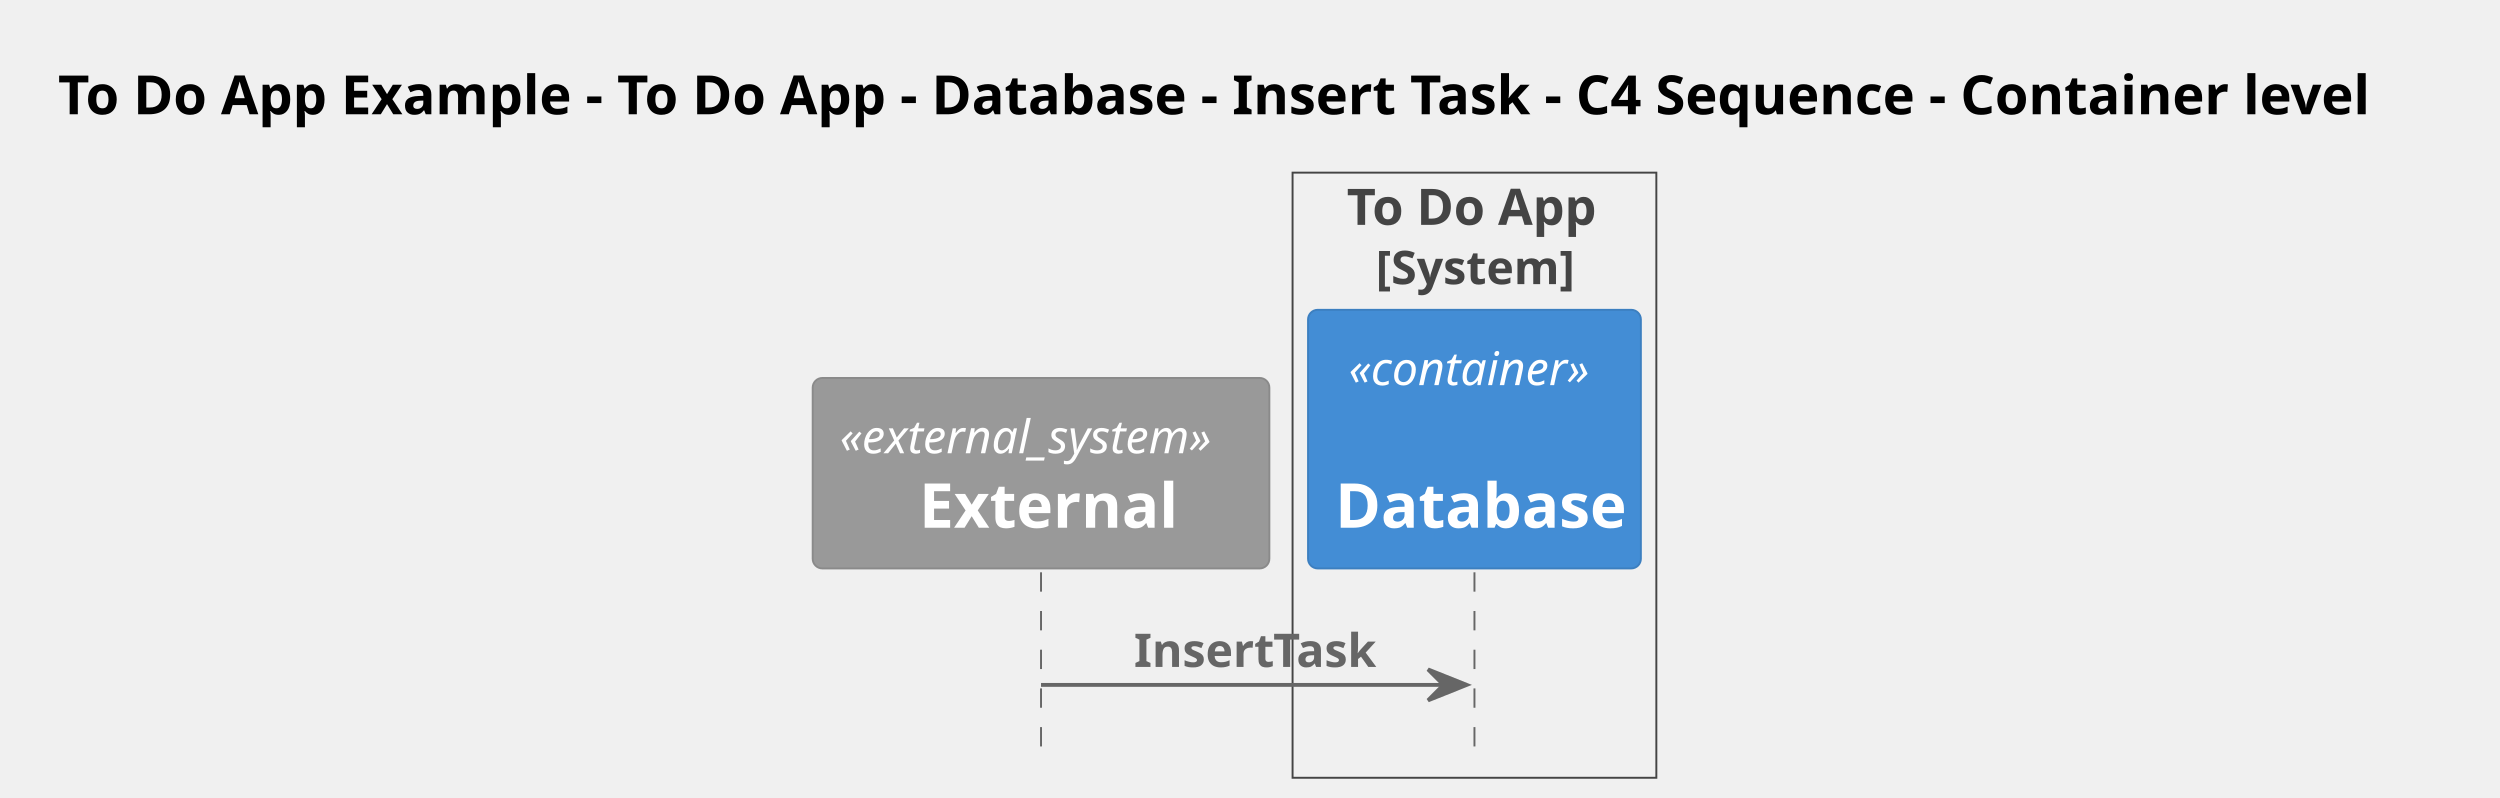
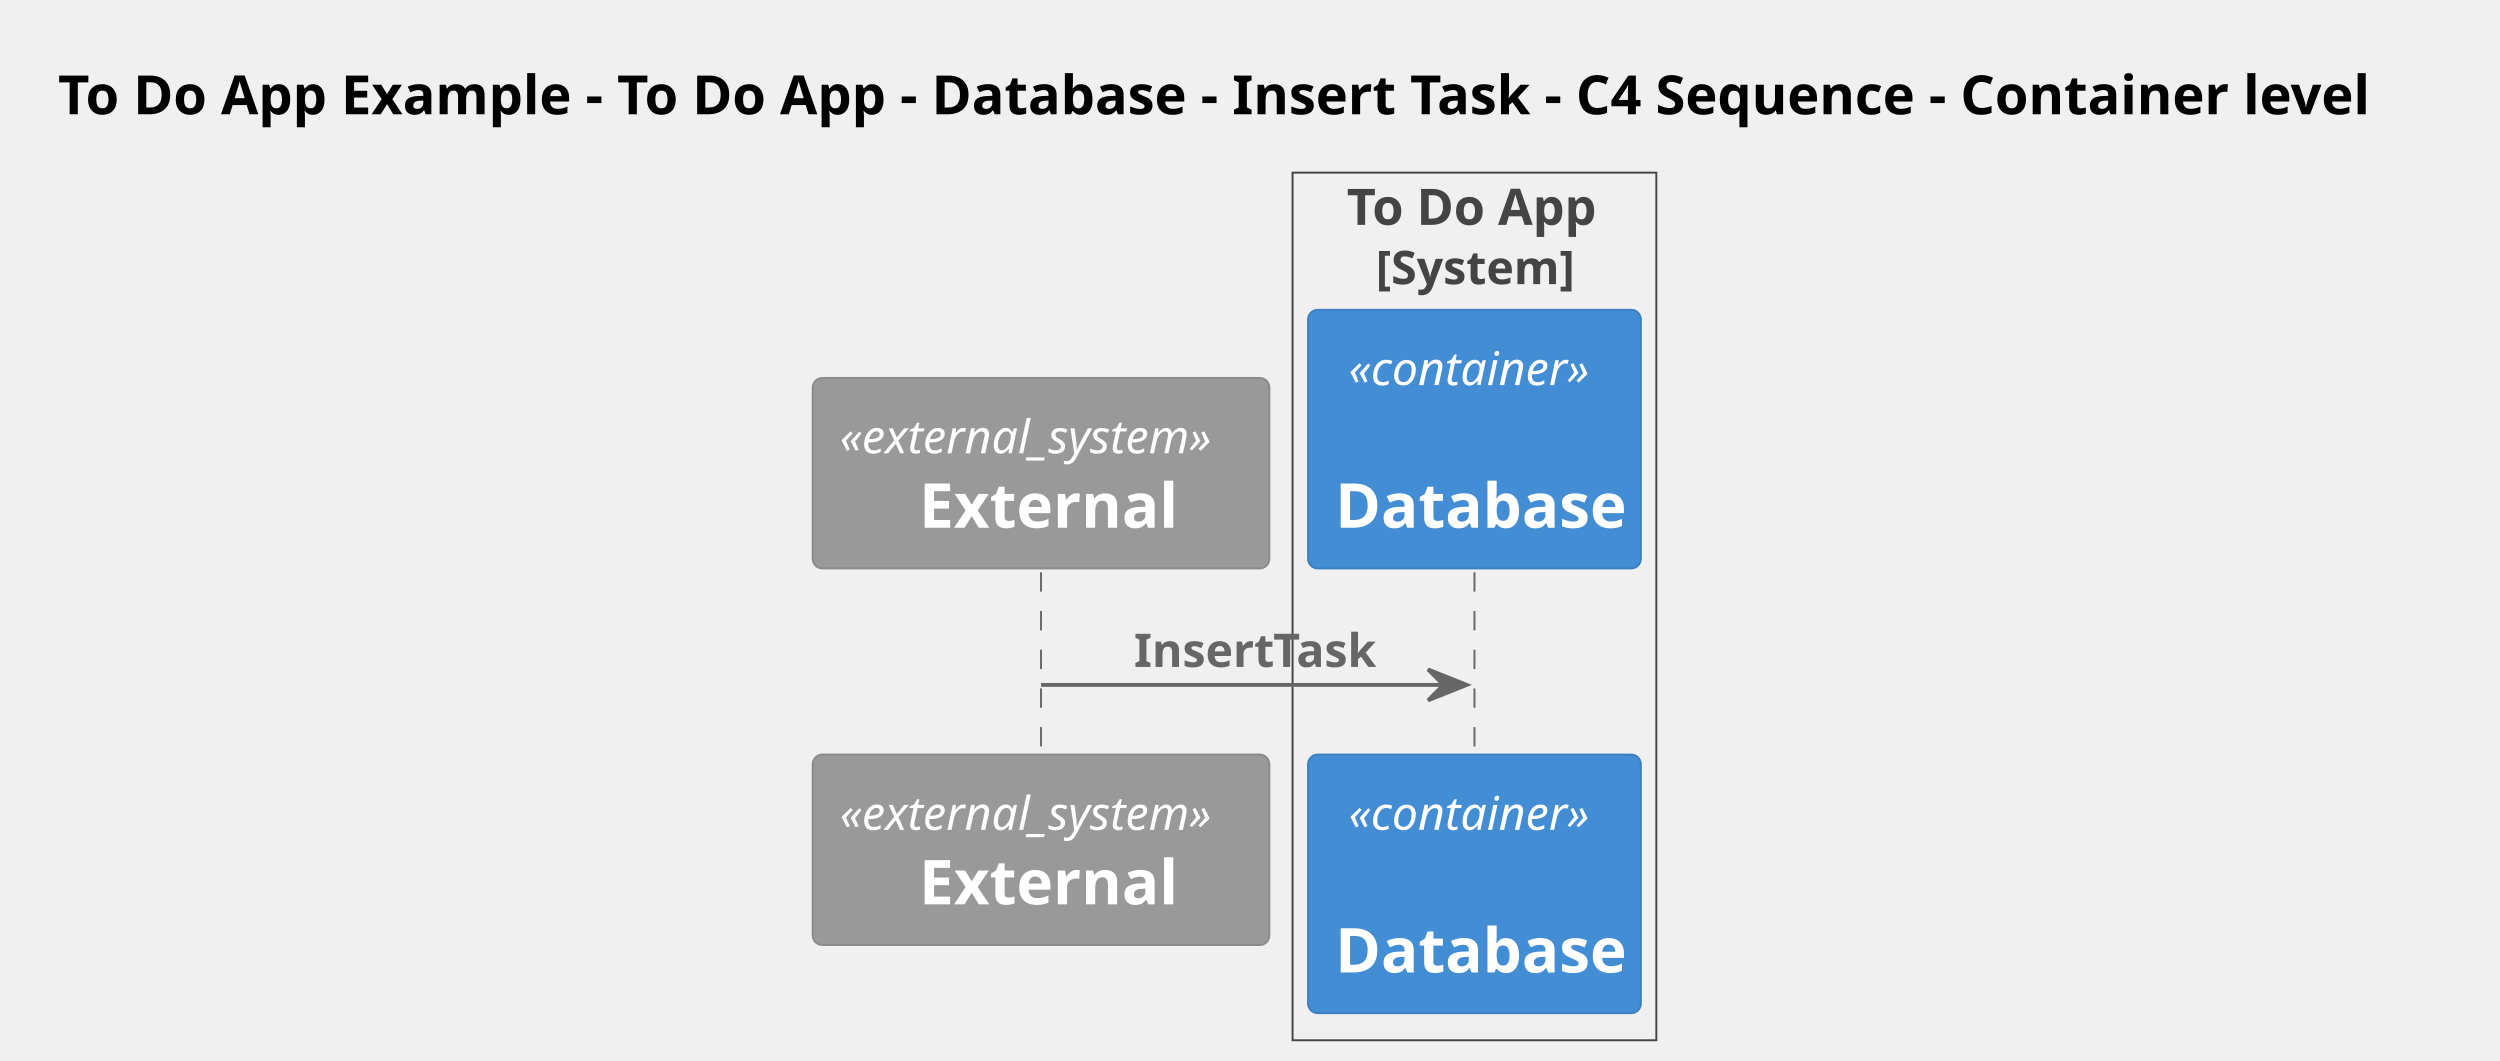
- <svg xmlns="http://www.w3.org/2000/svg" contentStyleType="text/css" height="206px" preserveAspectRatio="none" style="width:646px;height:206px;background:#FFFFFF;" version="1.1" viewBox="0 0 646 206" width="646px" zoomAndPan="magnify">
+ <svg xmlns="http://www.w3.org/2000/svg" contentStyleType="text/css" height="274px" preserveAspectRatio="none" style="width:646px;height:274px;background:#FFFFFF;" version="1.1" viewBox="0 0 646 274" width="646px" zoomAndPan="magnify">
  <defs />
  <g>
-     <rect fill="none" height="156.367" style="stroke:#444444;stroke-width:0.5;" width="94" x="334" y="44.609" />
+     <rect fill="none" height="224.195" style="stroke:#444444;stroke-width:0.5;" width="94" x="334" y="44.609" />
    <text fill="#444444" font-family="sans-serif" font-size="13" font-weight="bold" lengthAdjust="spacing" textLength="66" x="348" y="58.105">To Do App</text>
    <text fill="#444444" font-family="sans-serif" font-size="12" font-weight="bold" lengthAdjust="spacing" textLength="51" x="355.5" y="73.418">[System]</text>
    <text fill="#000000" font-family="sans-serif" font-size="14" font-weight="bold" lengthAdjust="spacing" textLength="613" x="15" y="29.533">To Do App Example - To Do App - Database - Insert Task - C4 Sequence - Container level</text>
    <line style="stroke:#666666;stroke-width:0.5;stroke-dasharray:5.0,5.0;" x1="269" x2="269" y1="147.883" y2="194.977" />
    <line style="stroke:#666666;stroke-width:0.5;stroke-dasharray:5.0,5.0;" x1="381" x2="381" y1="147.883" y2="194.977" />
    <rect fill="#999999" height="49.219" rx="2.5" ry="2.5" style="stroke:#8A8A8A;stroke-width:0.5;" width="118" x="210" y="97.664" />
    <text fill="#FFFFFF" font-family="sans-serif" font-size="12" font-style="italic" lengthAdjust="spacing" textLength="104" x="217" y="117.121">«external_system»</text>
    <text fill="#FFFFFF" font-family="sans-serif" font-size="16" font-weight="bold" lengthAdjust="spacing" textLength="63" x="237.5" y="136.367">External</text>
    <rect fill="#438DD5" height="66.828" rx="2.5" ry="2.5" style="stroke:#3C7FC0;stroke-width:0.5;" width="86" x="338" y="80.055" />
    <text fill="#FFFFFF" font-family="sans-serif" font-size="12" font-style="italic" lengthAdjust="spacing" textLength="65" x="348.5" y="99.512">«container»</text>
    <text fill="#FFFFFF" font-family="sans-serif" font-size="14" lengthAdjust="spacing" textLength="4" x="379" y="116.682"> </text>
    <text fill="#FFFFFF" font-family="sans-serif" font-size="16" font-weight="bold" lengthAdjust="spacing" textLength="72" x="345" y="136.367">Database</text>
+     <rect fill="#999999" height="49.219" rx="2.5" ry="2.5" style="stroke:#8A8A8A;stroke-width:0.5;" width="118" x="210" y="194.977" />
+     <text fill="#FFFFFF" font-family="sans-serif" font-size="12" font-style="italic" lengthAdjust="spacing" textLength="104" x="217" y="214.434">«external_system»</text>
+     <text fill="#FFFFFF" font-family="sans-serif" font-size="16" font-weight="bold" lengthAdjust="spacing" textLength="63" x="237.5" y="233.68">External</text>
+     <rect fill="#438DD5" height="66.828" rx="2.5" ry="2.5" style="stroke:#3C7FC0;stroke-width:0.5;" width="86" x="338" y="194.977" />
+     <text fill="#FFFFFF" font-family="sans-serif" font-size="12" font-style="italic" lengthAdjust="spacing" textLength="65" x="348.5" y="214.434">«container»</text>
+     <text fill="#FFFFFF" font-family="sans-serif" font-size="14" lengthAdjust="spacing" textLength="4" x="379" y="231.603"> </text>
+     <text fill="#FFFFFF" font-family="sans-serif" font-size="16" font-weight="bold" lengthAdjust="spacing" textLength="72" x="345" y="251.289">Database</text>
    <polygon fill="#666666" points="369,172.977,379,176.977,369,180.977,373,176.977" style="stroke:#666666;stroke-width:1.0;" />
    <line style="stroke:#666666;stroke-width:1.0;" x1="269" x2="375" y1="176.977" y2="176.977" />
    <text fill="#666666" font-family="sans-serif" font-size="12" font-weight="bold" lengthAdjust="spacing" textLength="33" x="293" y="172.34">Insert</text>
    <text fill="#666666" font-family="sans-serif" font-size="12" font-weight="bold" lengthAdjust="spacing" textLength="3" x="326" y="172.34"> </text>
    <text fill="#666666" font-family="sans-serif" font-size="12" font-weight="bold" lengthAdjust="spacing" textLength="28" x="329" y="172.34">Task</text>
  </g>
</svg>
